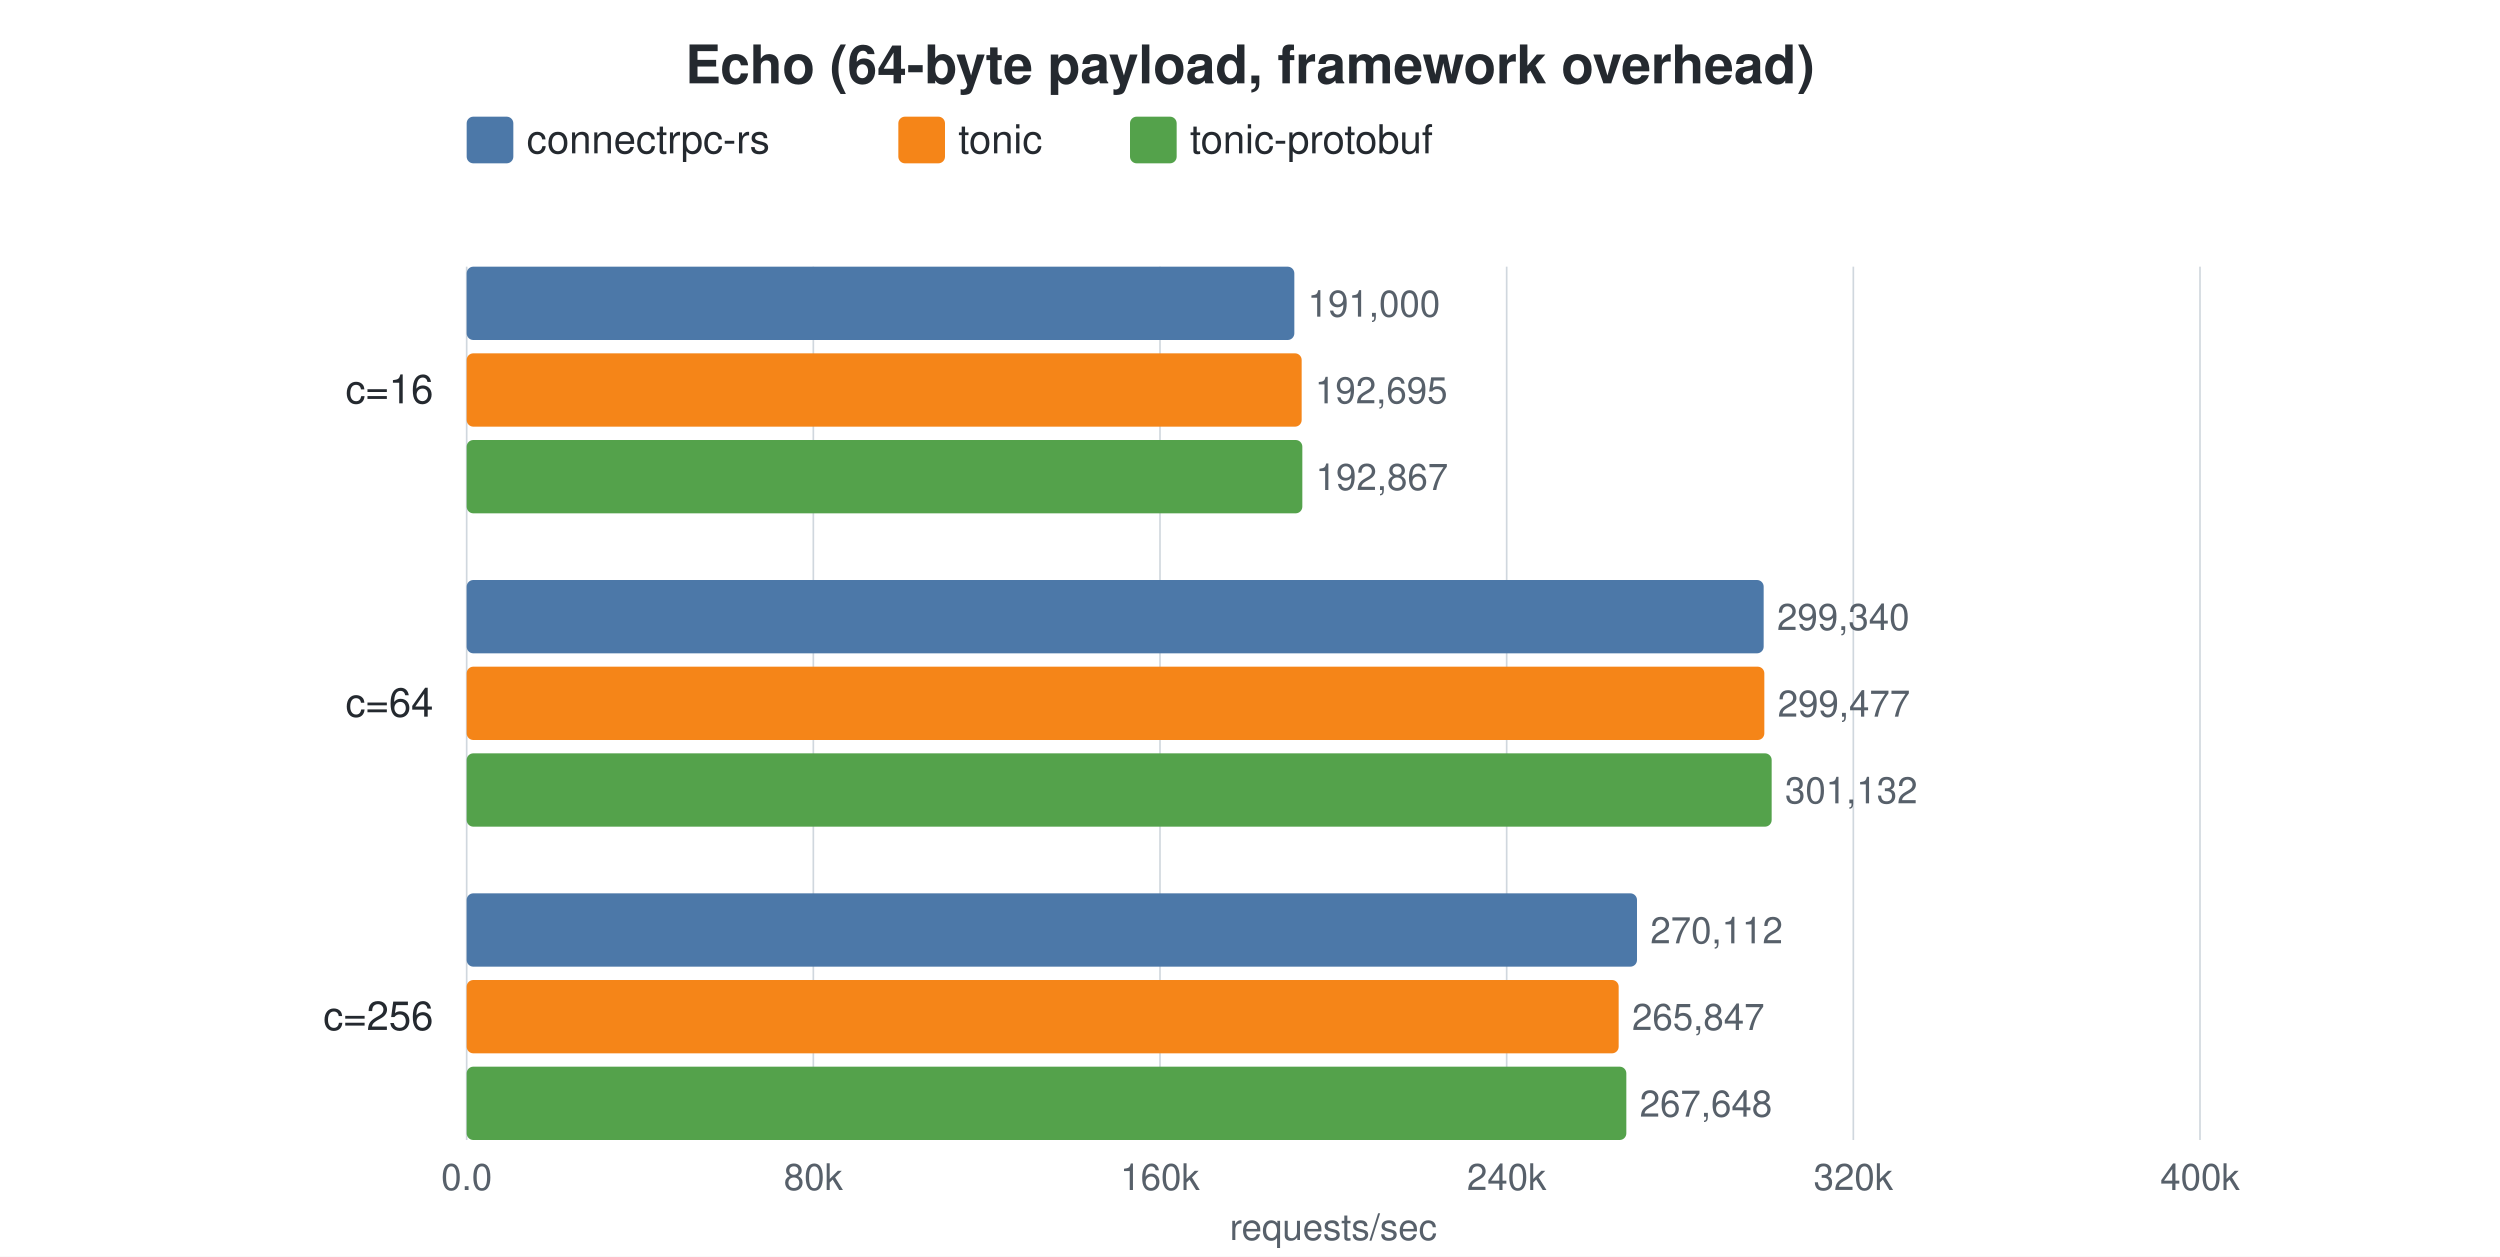
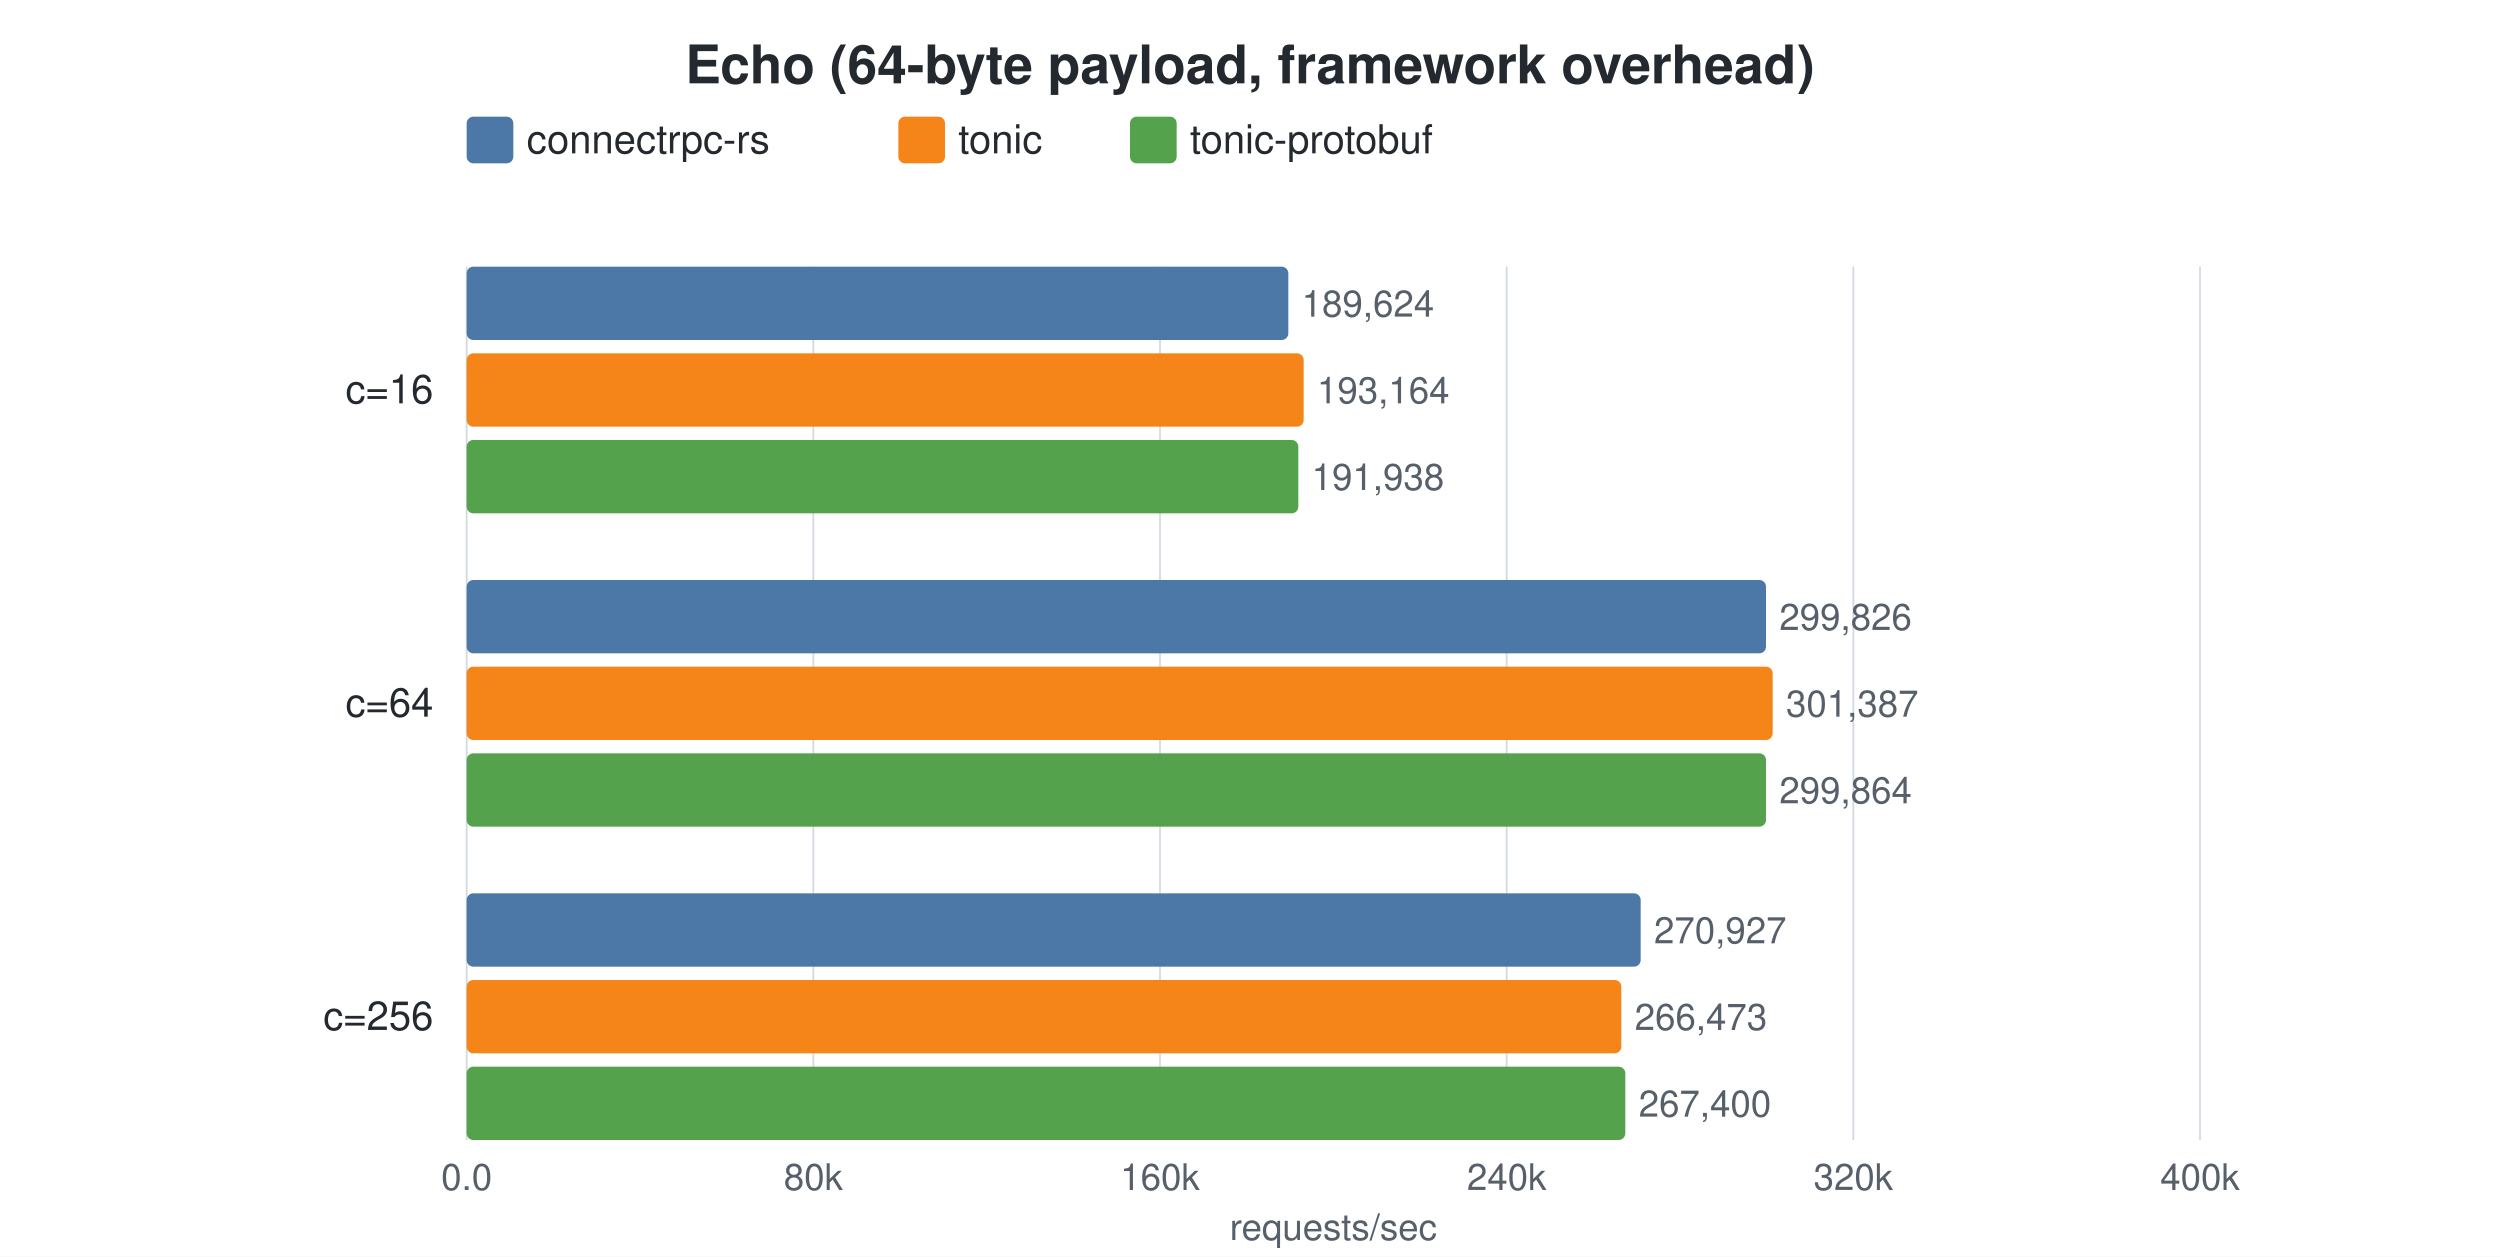
<svg xmlns="http://www.w3.org/2000/svg" width="750" height="377" viewBox="0 0 750 377">
  <style>
    text { font-family: -apple-system, BlinkMacSystemFont, "Segoe UI", Helvetica, Arial, sans-serif; }
    .title { font-size: 16px; font-weight: 600; fill: #24292f; }
    .label { font-size: 12px; fill: #24292f; }
    .value { font-size: 11px; fill: #57606a; }
    .axis-label { font-size: 11px; fill: #57606a; }
    .legend-text { font-size: 12px; fill: #24292f; }
    .grid { stroke: #d0d7de; stroke-width: 0.5; }
  </style>
  <rect width="100%" height="100%" fill="white" />
  <text x="375.0" y="25" text-anchor="middle" class="title">Echo (64-byte payload, framework overhead)</text>
  <rect x="140" y="35" width="14" height="14" rx="2" fill="#4C78A8" />
  <text x="158" y="46" class="legend-text">connectrpc-rs</text>
  <rect x="269.5" y="35" width="14" height="14" rx="2" fill="#F58518" />
  <text x="287.5" y="46" class="legend-text">tonic</text>
  <rect x="339.0" y="35" width="14" height="14" rx="2" fill="#54A24B" />
  <text x="357.0" y="46" class="legend-text">tonic-protobuf</text>
  <line x1="140.0" y1="80" x2="140.0" y2="342" class="grid" />
  <text x="140.0" y="357" text-anchor="middle" class="axis-label">0.0</text>
  <line x1="244.0" y1="80" x2="244.0" y2="342" class="grid" />
  <text x="244.0" y="357" text-anchor="middle" class="axis-label">80k</text>
  <line x1="348.0" y1="80" x2="348.0" y2="342" class="grid" />
  <text x="348.0" y="357" text-anchor="middle" class="axis-label">160k</text>
  <line x1="452.0" y1="80" x2="452.0" y2="342" class="grid" />
  <text x="452.0" y="357" text-anchor="middle" class="axis-label">240k</text>
  <line x1="556.0" y1="80" x2="556.0" y2="342" class="grid" />
  <text x="556.0" y="357" text-anchor="middle" class="axis-label">320k</text>
  <line x1="660.0" y1="80" x2="660.0" y2="342" class="grid" />
  <text x="660.0" y="357" text-anchor="middle" class="axis-label">400k</text>
  <text x="400.0" y="372" text-anchor="middle" class="axis-label">requests/sec</text>
  <text x="130" y="121.0" text-anchor="end" class="label">c=16</text>
-   <rect x="140" y="80.0" width="248.3" height="22" rx="2" fill="#4C78A8" />
-   <text x="392.3" y="95.0" class="value">191,000</text>
-   <rect x="140" y="106.0" width="250.5" height="22" rx="2" fill="#F58518" />
-   <text x="394.5" y="121.0" class="value">192,695</text>
-   <rect x="140" y="132.0" width="250.7" height="22" rx="2" fill="#54A24B" />
-   <text x="394.7" y="147.0" class="value">192,867</text>
+   <rect x="140" y="80.0" width="246.5" height="22" rx="2" fill="#4C78A8" />
+   <text x="390.5" y="95.0" class="value">189,624</text>
+   <rect x="140" y="106.0" width="251.1" height="22" rx="2" fill="#F58518" />
+   <text x="395.1" y="121.0" class="value">193,164</text>
+   <rect x="140" y="132.0" width="249.5" height="22" rx="2" fill="#54A24B" />
+   <text x="393.5" y="147.0" class="value">191,938</text>
  <text x="130" y="215.0" text-anchor="end" class="label">c=64</text>
-   <rect x="140" y="174.0" width="389.1" height="22" rx="2" fill="#4C78A8" />
-   <text x="533.1" y="189.0" class="value">299,340</text>
-   <rect x="140" y="200.0" width="389.3" height="22" rx="2" fill="#F58518" />
-   <text x="533.3" y="215.0" class="value">299,477</text>
-   <rect x="140" y="226.0" width="391.5" height="22" rx="2" fill="#54A24B" />
-   <text x="535.5" y="241.0" class="value">301,132</text>
+   <rect x="140" y="174.0" width="389.8" height="22" rx="2" fill="#4C78A8" />
+   <text x="533.8" y="189.0" class="value">299,826</text>
+   <rect x="140" y="200.0" width="391.8" height="22" rx="2" fill="#F58518" />
+   <text x="535.8" y="215.0" class="value">301,387</text>
+   <rect x="140" y="226.0" width="389.8" height="22" rx="2" fill="#54A24B" />
+   <text x="533.8" y="241.0" class="value">299,864</text>
  <text x="130" y="309.0" text-anchor="end" class="label">c=256</text>
-   <rect x="140" y="268.0" width="351.1" height="22" rx="2" fill="#4C78A8" />
-   <text x="495.1" y="283.0" class="value">270,112</text>
-   <rect x="140" y="294.0" width="345.6" height="22" rx="2" fill="#F58518" />
-   <text x="489.6" y="309.0" class="value">265,847</text>
-   <rect x="140" y="320.0" width="347.9" height="22" rx="2" fill="#54A24B" />
-   <text x="491.9" y="335.0" class="value">267,648</text>
+   <rect x="140" y="268.0" width="352.2" height="22" rx="2" fill="#4C78A8" />
+   <text x="496.2" y="283.0" class="value">270,927</text>
+   <rect x="140" y="294.0" width="346.4" height="22" rx="2" fill="#F58518" />
+   <text x="490.4" y="309.0" class="value">266,473</text>
+   <rect x="140" y="320.0" width="347.6" height="22" rx="2" fill="#54A24B" />
+   <text x="491.6" y="335.0" class="value">267,400</text>
</svg>
